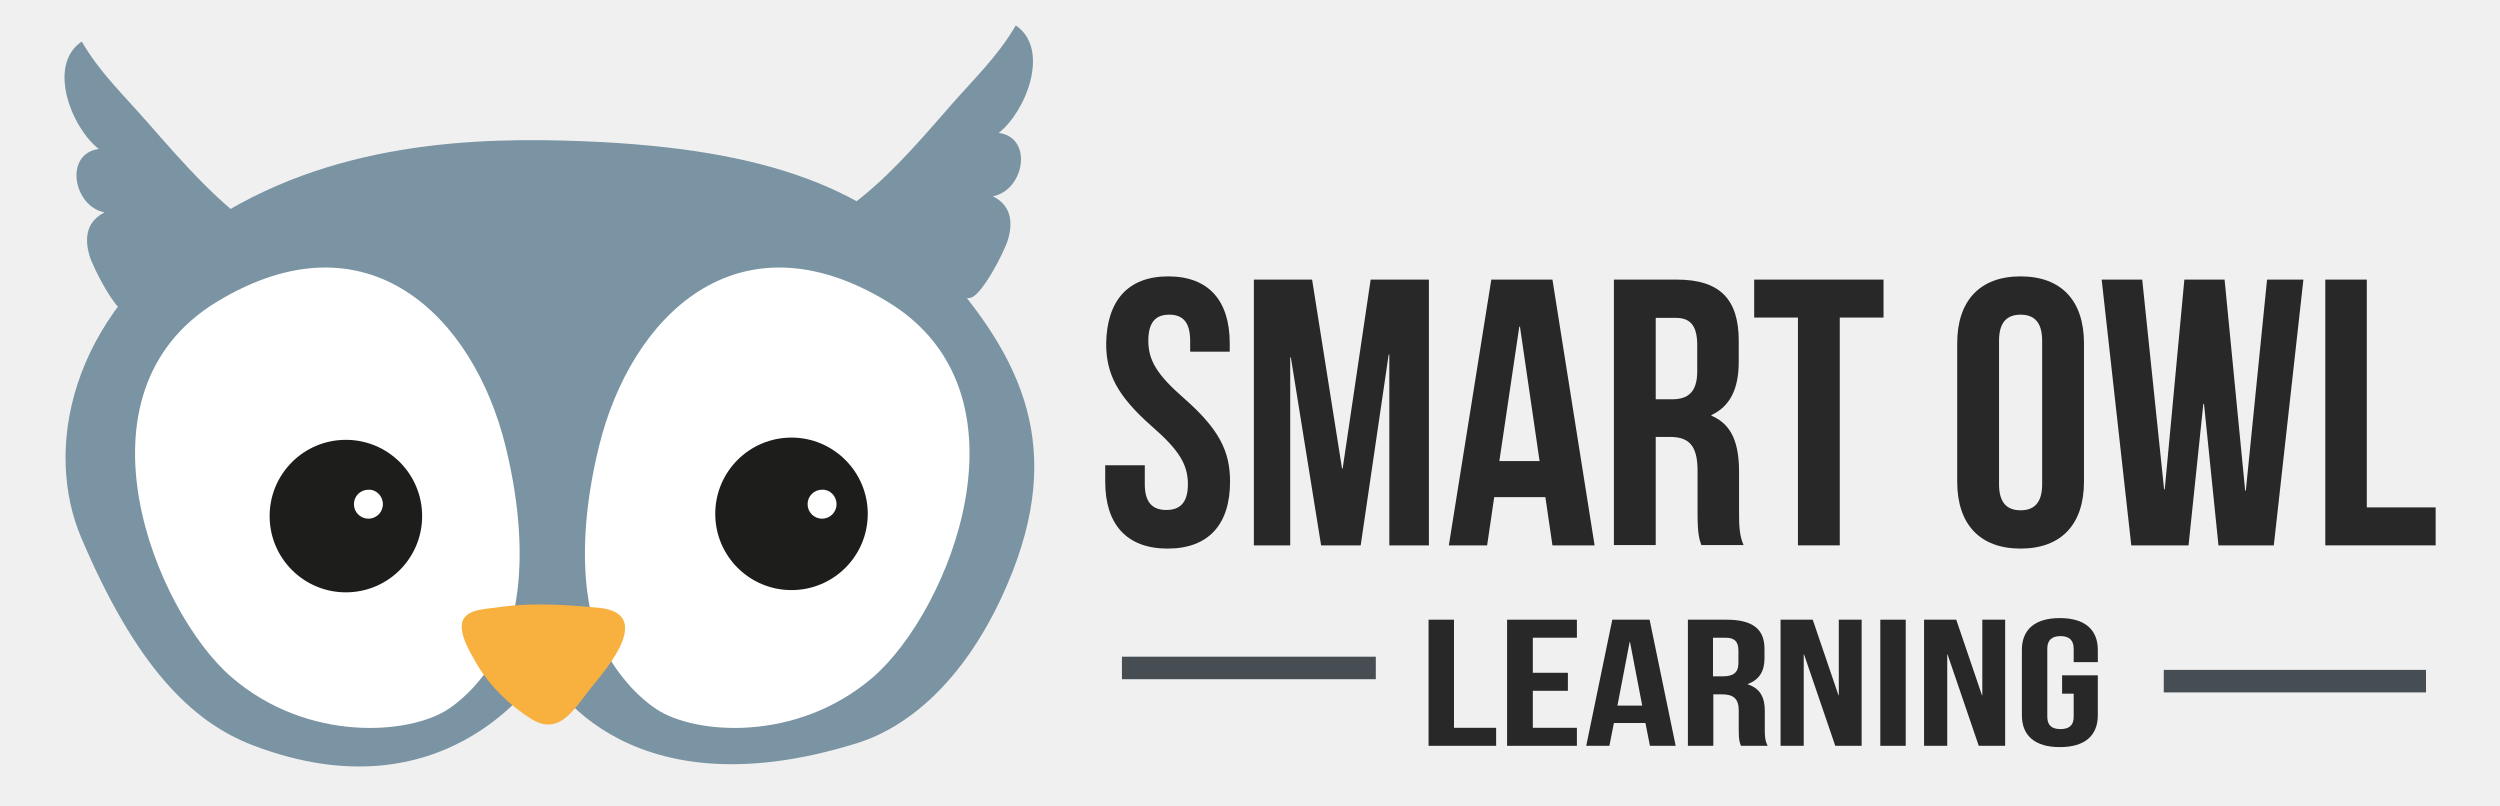
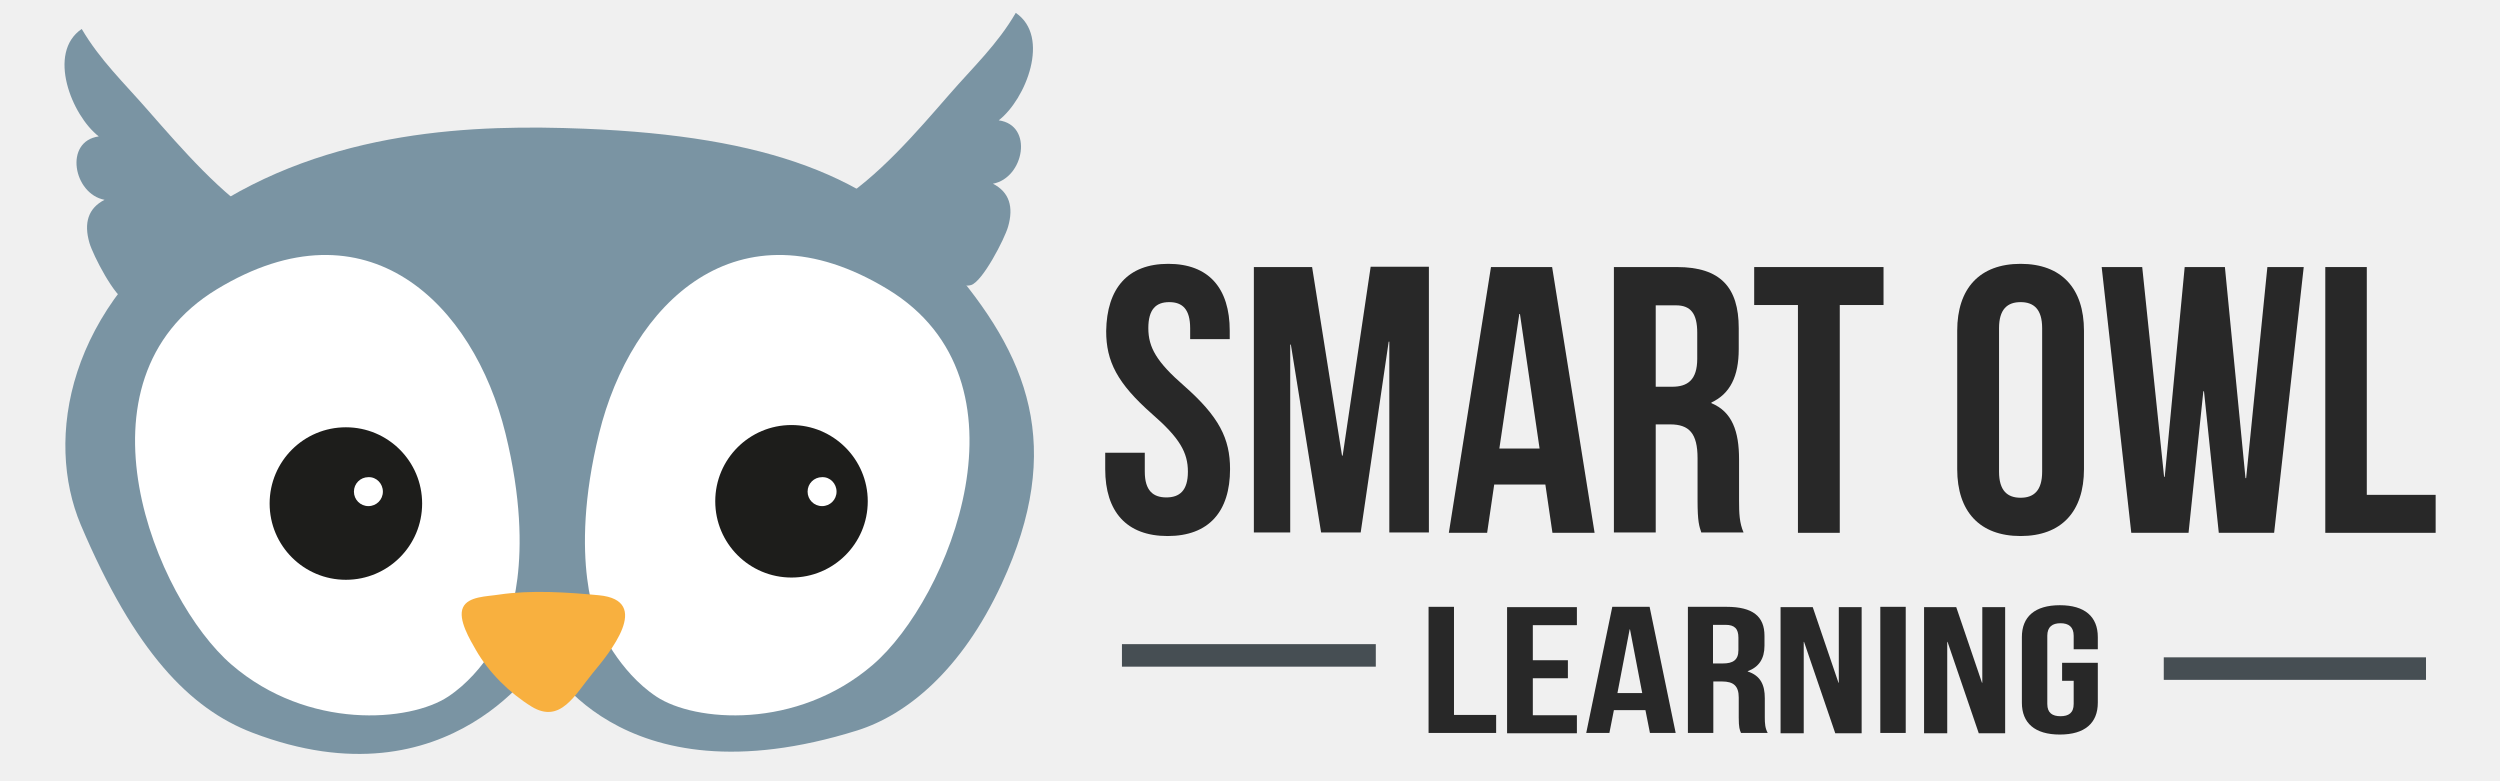
- <svg xmlns="http://www.w3.org/2000/svg" version="1.1" id="Layer_1" x="0px" y="0px" width="777px" height="250.5px" viewBox="0 0 777 250.5" style="enable-background:new 0 0 777 250.5;" xml:space="preserve">
+ <svg xmlns="http://www.w3.org/2000/svg" version="1.1" id="Layer_1" x="0px" y="0px" width="777px" height="242.6px" viewBox="0 0 777 242.6" style="enable-background:new 0 0 777 242.6;" xml:space="preserve">
  <style type="text/css">

	.st0{fill:#7A94A3;}
	.st1{fill:#1D1D1B;}
	.st2{fill:#282828;}
	.st3{fill:#F8B03F;}
	.st4{fill:#FFFFFF;}
	.st5{fill:none;stroke:#464E53;stroke-width:7;stroke-miterlimit:10;}

</style>
  <g>
-     <path class="st2" d="M363.1,85.9c12.6,0,19.1,7.6,19.1,20.8v2.6h-12.3v-3.4c0-5.9-2.4-8.1-6.5-8.1c-4.1,0-6.5,2.2-6.5,8.1   c0,6,2.6,10.5,11.1,17.9c10.9,9.6,14.3,16.4,14.3,25.9c0,13.2-6.6,20.8-19.4,20.8s-19.4-7.6-19.4-20.8v-5.1h12.3v5.9   c0,5.9,2.6,8,6.7,8c4.1,0,6.7-2.1,6.7-8c0-6-2.6-10.5-11.1-17.9c-10.9-9.6-14.3-16.4-14.3-25.8C344,93.5,350.5,85.9,363.1,85.9z" />
-     <path class="st2" d="M417.1,145.6h0.2l8.7-58.7h18.1v82.6h-12.3v-59.3h-0.2l-8.7,59.3h-12.3l-9.4-58.4H401v58.4h-11.3V86.9h18.1   L417.1,145.6z" />
-     <path class="st2" d="M495.6,169.5h-13.1l-2.2-15h-15.9l-2.2,15h-11.9l13.2-82.6h19L495.6,169.5z M466,143.3h12.5l-6.1-41.8h-0.2   L466,143.3z" />
-     <path class="st2" d="M528.8,169.5c-0.7-2.1-1.2-3.4-1.2-10.2v-13c0-7.7-2.6-10.5-8.5-10.5h-4.5v33.6h-13V86.9h19.6   c13.5,0,19.2,6.3,19.2,19v6.5c0,8.5-2.7,13.9-8.5,16.6v0.2c6.5,2.7,8.6,8.8,8.6,17.5v12.7c0,4,0.1,7,1.4,10H528.8z M514.6,98.7   v25.4h5.1c4.8,0,7.8-2.1,7.8-8.7v-8.1c0-5.9-2-8.5-6.6-8.5H514.6z" />
-     <path class="st2" d="M545.3,86.9h40.1v11.8h-13.6v70.8h-13V98.7h-13.6V86.9z" />
-     <path class="st2" d="M608.3,106.7c0-13.2,7-20.8,19.7-20.8c12.7,0,19.7,7.6,19.7,20.8v43c0,13.2-7,20.8-19.7,20.8   c-12.7,0-19.7-7.6-19.7-20.8V106.7z M621.3,150.5c0,5.9,2.6,8.1,6.7,8.1c4.1,0,6.7-2.2,6.7-8.1v-44.6c0-5.9-2.6-8.1-6.7-8.1   c-4.1,0-6.7,2.2-6.7,8.1V150.5z" />
-     <path class="st2" d="M685,125.5h-0.2l-4.6,44h-17.8l-9.2-82.6h12.6l6.8,65.2h0.2l6.1-65.2h12.5l6.4,65.6h0.2l6.6-65.6h11.3   l-9.2,82.6h-17.2L685,125.5z" />
-     <path class="st2" d="M722.6,86.9h13v70.8h21.4v11.8h-34.3V86.9z" />
+     <path class="st2" d="M363.1,82c12.6,0,19.1,7.6,19.1,20.8v2.6h-12.3V102c0-5.9-2.4-8.1-6.5-8.1c-4.1,0-6.5,2.2-6.5,8.1   c0,6,2.6,10.5,11.1,17.9c10.9,9.6,14.3,16.4,14.3,25.9c0,13.2-6.6,20.8-19.4,20.8s-19.4-7.6-19.4-20.8v-5.1h12.3v5.9   c0,5.9,2.6,8,6.7,8c4.1,0,6.7-2.1,6.7-8c0-6-2.6-10.5-11.1-17.9c-10.9-9.6-14.3-16.4-14.3-25.8C344,89.6,350.5,82,363.1,82z" />
+     <path class="st2" d="M417.1,141.6h0.2l8.7-58.7h18.1v82.6h-12.3v-59.3h-0.2l-8.7,59.3h-12.3l-9.4-58.4H401v58.4h-11.3V83h18.1   L417.1,141.6z" />
+     <path class="st2" d="M495.6,165.6h-13.1l-2.2-15h-15.9l-2.2,15h-11.9L463.4,83h19L495.6,165.6z M466,139.4h12.5l-6.1-41.8h-0.2   L466,139.4z" />
+     <path class="st2" d="M528.8,165.6c-0.7-2.1-1.2-3.4-1.2-10.2v-13c0-7.7-2.6-10.5-8.5-10.5h-4.5v33.6h-13V83h19.6   c13.5,0,19.2,6.3,19.2,19v6.5c0,8.5-2.7,13.9-8.5,16.6v0.2c6.5,2.7,8.6,8.8,8.6,17.5v12.7c0,4,0.1,7,1.4,10H528.8z M514.6,94.8   v25.4h5.1c4.8,0,7.8-2.1,7.8-8.7v-8.1c0-5.9-2-8.5-6.6-8.5H514.6z" />
+     <path class="st2" d="M545.3,83h40.1v11.8h-13.6v70.8h-13V94.8h-13.6V83z" />
+     <path class="st2" d="M608.3,102.8c0-13.2,7-20.8,19.7-20.8c12.7,0,19.7,7.6,19.7,20.8v43c0,13.2-7,20.8-19.7,20.8   c-12.7,0-19.7-7.6-19.7-20.8V102.8z M621.3,146.6c0,5.9,2.6,8.1,6.7,8.1c4.1,0,6.7-2.2,6.7-8.1V102c0-5.9-2.6-8.1-6.7-8.1   c-4.1,0-6.7,2.2-6.7,8.1V146.6z" />
+     <path class="st2" d="M685,121.6h-0.2l-4.6,44h-17.8L653.2,83h12.6l6.8,65.2h0.2L679,83h12.5l6.4,65.6h0.2l6.6-65.6h11.3l-9.2,82.6   h-17.2L685,121.6z" />
+     <path class="st2" d="M722.6,83h13v70.8h21.4v11.8h-34.3V83z" />
  </g>
  <g>
-     <path class="st2" d="M444,192.6h7.9v33.6H465v5.6h-21V192.6z" />
-     <path class="st2" d="M476.4,209.1h10.9v5.6h-10.9v11.5h13.7v5.6h-21.7v-39.2h21.7v5.6h-13.7V209.1z" />
-     <path class="st2" d="M520.8,231.8h-8l-1.4-7.1h-9.8l-1.4,7.1H493l8.1-39.2h11.6L520.8,231.8z M502.7,219.3h7.7l-3.8-19.8h-0.1   L502.7,219.3z" />
-     <path class="st2" d="M541.1,231.8c-0.4-1-0.7-1.6-0.7-4.8v-6.2c0-3.6-1.6-5-5.2-5h-2.7v16h-7.9v-39.2h12c8.2,0,11.8,3,11.8,9v3.1   c0,4-1.7,6.6-5.2,7.9v0.1c4,1.3,5.3,4.2,5.3,8.3v6c0,1.9,0.1,3.3,0.9,4.8H541.1z M532.4,198.2v12h3.1c3,0,4.8-1,4.8-4.1v-3.9   c0-2.8-1.2-4-4-4H532.4z" />
-     <path class="st2" d="M560.7,203.4h-0.1v28.4h-7.2v-39.2h10l8,23.5h0.1v-23.5h7.1v39.2h-8.2L560.7,203.4z" />
-     <path class="st2" d="M584.4,192.6h7.9v39.2h-7.9V192.6z" />
-     <path class="st2" d="M605.3,203.4h-0.1v28.4H598v-39.2h10l8,23.5h0.1v-23.5h7.1v39.2h-8.2L605.3,203.4z" />
-     <path class="st2" d="M640.9,209.9H652v12.4c0,6.3-4,9.9-11.8,9.9c-7.8,0-11.8-3.6-11.8-9.9V202c0-6.3,4-9.9,11.8-9.9   c7.8,0,11.8,3.6,11.8,9.9v3.8h-7.5v-4.2c0-2.8-1.6-3.9-4.1-3.9c-2.5,0-4.1,1.1-4.1,3.9v21.2c0,2.8,1.6,3.8,4.1,3.8   c2.5,0,4.1-1,4.1-3.8v-7.2h-3.6V209.9z" />
+     <path class="st2" d="M444,188.6h7.9v33.6H465v5.6h-21V188.6z" />
+     <path class="st2" d="M476.4,205.2h10.9v5.6h-10.9v11.5h13.7v5.6h-21.7v-39.2h21.7v5.6h-13.7V205.2z" />
+     <path class="st2" d="M520.8,227.8h-8l-1.4-7.1h-9.8l-1.4,7.1H493l8.1-39.2h11.6L520.8,227.8z M502.7,215.4h7.7l-3.8-19.8h-0.1   L502.7,215.4z" />
+     <path class="st2" d="M541.1,227.8c-0.4-1-0.7-1.6-0.7-4.8v-6.2c0-3.6-1.6-5-5.2-5h-2.7v16h-7.9v-39.2h12c8.2,0,11.8,3,11.8,9v3.1   c0,4-1.7,6.6-5.2,7.9v0.1c4,1.3,5.3,4.2,5.3,8.3v6c0,1.9,0.1,3.3,0.9,4.8H541.1z M532.4,194.2v12h3.1c3,0,4.8-1,4.8-4.1v-3.9   c0-2.8-1.2-4-4-4H532.4z" />
+     <path class="st2" d="M560.7,199.5h-0.1v28.4h-7.2v-39.2h10l8,23.5h0.1v-23.5h7.1v39.2h-8.2L560.7,199.5z" />
+     <path class="st2" d="M584.4,188.6h7.9v39.2h-7.9V188.6z" />
+     <path class="st2" d="M605.3,199.5h-0.1v28.4H598v-39.2h10l8,23.5h0.1v-23.5h7.1v39.2h-8.2L605.3,199.5z" />
+     <path class="st2" d="M640.9,206H652v12.4c0,6.3-4,9.9-11.8,9.9c-7.8,0-11.8-3.6-11.8-9.9v-20.4c0-6.3,4-9.9,11.8-9.9   c7.8,0,11.8,3.6,11.8,9.9v3.8h-7.5v-4.2c0-2.8-1.6-3.9-4.1-3.9c-2.5,0-4.1,1.1-4.1,3.9v21.2c0,2.8,1.6,3.8,4.1,3.8   c2.5,0,4.1-1,4.1-3.8v-7.2h-3.6V206z" />
  </g>
-   <line class="st5" x1="672.5" y1="211.7" x2="754" y2="211.7" />
-   <line class="st5" x1="348.7" y1="207.6" x2="427.6" y2="207.6" />
+   <line class="st5" x1="672.5" y1="207.8" x2="754" y2="207.8" />
+   <line class="st5" x1="348.7" y1="203.7" x2="427.6" y2="203.7" />
  <g>
    <g>
-       <path class="st0" d="M181.5,43.9c-33-1.3-79.1-0.2-118.1,26.2C20.8,99,13.9,140.3,25.2,167c16.8,39.6,34,57.2,53.3,64.6    c61.9,23.7,90.4-23.8,90.4-23.8s22.7,46.6,97.7,23.1c15.2-4.8,32.3-18.5,44.8-45.5c19.8-42.8,8.4-71-17.1-100.2    C271.2,58.8,238.9,46.2,181.5,43.9" />
-       <path class="st0" d="M81.6,72.2c-12.5-7.5-25-21.9-35.6-34c-7.4-8.5-14.9-15.5-20.6-25.3c-10.9,7.4-3.1,26.9,5.3,33.4    c-10.9,1.5-7.9,17.9,1.8,19.7c-5.1,2.6-6.5,7.2-4.7,13.4c1.1,3.8,7.9,17,11.5,18.1c6.4,1.9,20.4-12.4,25.3-16.2    C69.7,77.4,74.8,73.7,81.6,72.2" />
-       <path class="st0" d="M259.5,67.2c13.2-8,25.5-22.4,35.6-34c7.4-8.5,14.9-15.5,20.6-25.3c10.9,7.4,3.1,26.9-5.3,33.4    c10.9,1.5,7.9,17.9-1.8,19.7c5.1,2.6,6.5,7.2,4.7,13.4c-1.1,3.8-7.9,17-11.5,18.1c-6.4,1.9-20.4-12.4-25.3-16.2    C271.4,72.4,266.3,68.7,259.5,67.2" />
-       <path class="st4" d="M157.1,198.6c0,0,9.9-19.8,0-60c-9.9-40.2-42.9-73.2-89.7-44.8c-46.8,28.4-19.1,96.3,4.6,116.7    c23.7,20.4,55.4,17.8,67.3,9.9C151.2,212.5,157.1,198.6,157.1,198.6" />
-       <path class="st4" d="M186.2,198.6c0,0-9.9-19.8,0-60c9.9-40.2,42.9-73.2,89.7-44.8c46.8,28.4,19.1,96.3-4.6,116.7    c-23.7,20.4-55.4,17.8-67.3,9.9C192.1,212.5,186.2,198.6,186.2,198.6" />
-       <path class="st3" d="M186.1,188.9c-9.6-0.9-20.9-1.7-31-0.2c-3.7,0.6-9.6,0.5-11.2,4c-1.7,3.7,2.3,10.2,4,13.2    c4,7,10.5,13.4,17.3,17.6c9,5.5,13.5-3.7,19.1-10.5C189.1,207.2,203.1,190.6,186.1,188.9" />
-       <path class="st1" d="M269.7,159.7c0,13.1-10.6,23.7-23.7,23.7c-13.1,0-23.7-10.6-23.7-23.7c0-13.1,10.6-23.7,23.7-23.7    C259,136,269.7,146.6,269.7,159.7" />
-       <path class="st1" d="M260,159.7c0,7.8-6.3,14.1-14.1,14.1c-7.8,0-14.1-6.3-14.1-14.1c0-7.8,6.3-14.1,14.1-14.1    C253.7,145.7,260,152,260,159.7" />
-       <path class="st1" d="M131.2,160.4c0,13.1-10.6,23.7-23.7,23.7s-23.7-10.6-23.7-23.7c0-13.1,10.6-23.7,23.7-23.7    S131.2,147.3,131.2,160.4" />
-       <path class="st1" d="M121.5,160.4c0,7.8-6.3,14.1-14.1,14.1c-7.8,0-14.1-6.3-14.1-14.1c0-7.8,6.3-14.1,14.1-14.1    C115.2,146.3,121.5,152.6,121.5,160.4" />
-       <path class="st4" d="M119,156.7c0,2.5-2,4.5-4.5,4.5c-2.5,0-4.5-2-4.5-4.5c0-2.5,2-4.5,4.5-4.5C117,152.1,119,154.2,119,156.7" />
+       <path class="st0" d="M181.5,40c-33-1.3-79.1-0.2-118.1,26.2c-42.7,29-49.5,70.3-38.3,96.9c16.8,39.6,34,57.2,53.3,64.6    c61.9,23.7,90.4-23.8,90.4-23.8s22.7,46.6,97.7,23.1c15.2-4.8,32.3-18.5,44.8-45.5c19.8-42.8,8.4-71-17.1-100.2    C271.2,54.9,238.9,42.3,181.5,40" />
+       <path class="st0" d="M81.6,68.3c-12.5-7.5-25-21.9-35.6-34C38.6,25.8,31.1,18.7,25.4,9c-10.9,7.4-3.1,26.9,5.3,33.4    c-10.9,1.5-7.9,17.9,1.8,19.7c-5.1,2.6-6.5,7.2-4.7,13.4c1.1,3.8,7.9,17,11.5,18.1c6.4,1.9,20.4-12.4,25.3-16.2    C69.7,73.4,74.8,69.8,81.6,68.3" />
+       <path class="st0" d="M259.5,63.3c13.2-8,25.5-22.4,35.6-34c7.4-8.5,14.9-15.5,20.6-25.3c10.9,7.4,3.1,26.9-5.3,33.4    c10.9,1.5,7.9,17.9-1.8,19.7c5.1,2.6,6.5,7.2,4.7,13.4c-1.1,3.8-7.9,17-11.5,18.1c-6.4,1.9-20.4-12.4-25.3-16.2    C271.4,68.4,266.3,64.8,259.5,63.3" />
+       <path class="st4" d="M157.1,194.7c0,0,9.9-19.8,0-60c-9.9-40.2-42.9-73.2-89.7-44.8c-46.8,28.4-19.1,96.3,4.6,116.7    c23.7,20.4,55.4,17.8,67.3,9.9C151.2,208.6,157.1,194.7,157.1,194.7" />
+       <path class="st4" d="M186.2,194.7c0,0-9.9-19.8,0-60c9.9-40.2,42.9-73.2,89.7-44.8c46.8,28.4,19.1,96.3-4.6,116.7    c-23.7,20.4-55.4,17.8-67.3,9.9C192.1,208.6,186.2,194.7,186.2,194.7" />
+       <path class="st3" d="M186.1,185c-9.6-0.9-20.9-1.7-31-0.2c-3.7,0.6-9.6,0.5-11.2,4c-1.7,3.7,2.3,10.2,4,13.2    c4,7,10.5,13.4,17.3,17.6c9,5.5,13.5-3.7,19.1-10.5C189.1,203.3,203.1,186.6,186.1,185" />
+       <path class="st1" d="M269.7,155.8c0,13.1-10.6,23.7-23.7,23.7c-13.1,0-23.7-10.6-23.7-23.7c0-13.1,10.6-23.7,23.7-23.7    C259,132.1,269.7,142.7,269.7,155.8" />
+       <path class="st1" d="M260,155.8c0,7.8-6.3,14.1-14.1,14.1c-7.8,0-14.1-6.3-14.1-14.1c0-7.8,6.3-14.1,14.1-14.1    C253.7,141.7,260,148,260,155.8" />
+       <path class="st1" d="M131.2,156.5c0,13.1-10.6,23.7-23.7,23.7s-23.7-10.6-23.7-23.7c0-13.1,10.6-23.7,23.7-23.7    S131.2,143.4,131.2,156.5" />
+       <path class="st1" d="M121.5,156.5c0,7.8-6.3,14.1-14.1,14.1c-7.8,0-14.1-6.3-14.1-14.1c0-7.8,6.3-14.1,14.1-14.1    C115.2,142.4,121.5,148.7,121.5,156.5" />
+       <path class="st4" d="M119,152.8c0,2.5-2,4.5-4.5,4.5c-2.5,0-4.5-2-4.5-4.5c0-2.5,2-4.5,4.5-4.5C117,148.2,119,150.3,119,152.8" />
    </g>
-     <path class="st4" d="M260,156.7c0,2.5-2,4.5-4.5,4.5c-2.5,0-4.5-2-4.5-4.5c0-2.5,2-4.5,4.5-4.5C258,152.1,260,154.2,260,156.7" />
+     <path class="st4" d="M260,152.8c0,2.5-2,4.5-4.5,4.5c-2.5,0-4.5-2-4.5-4.5c0-2.5,2-4.5,4.5-4.5C258,148.2,260,150.3,260,152.8" />
  </g>
</svg>
